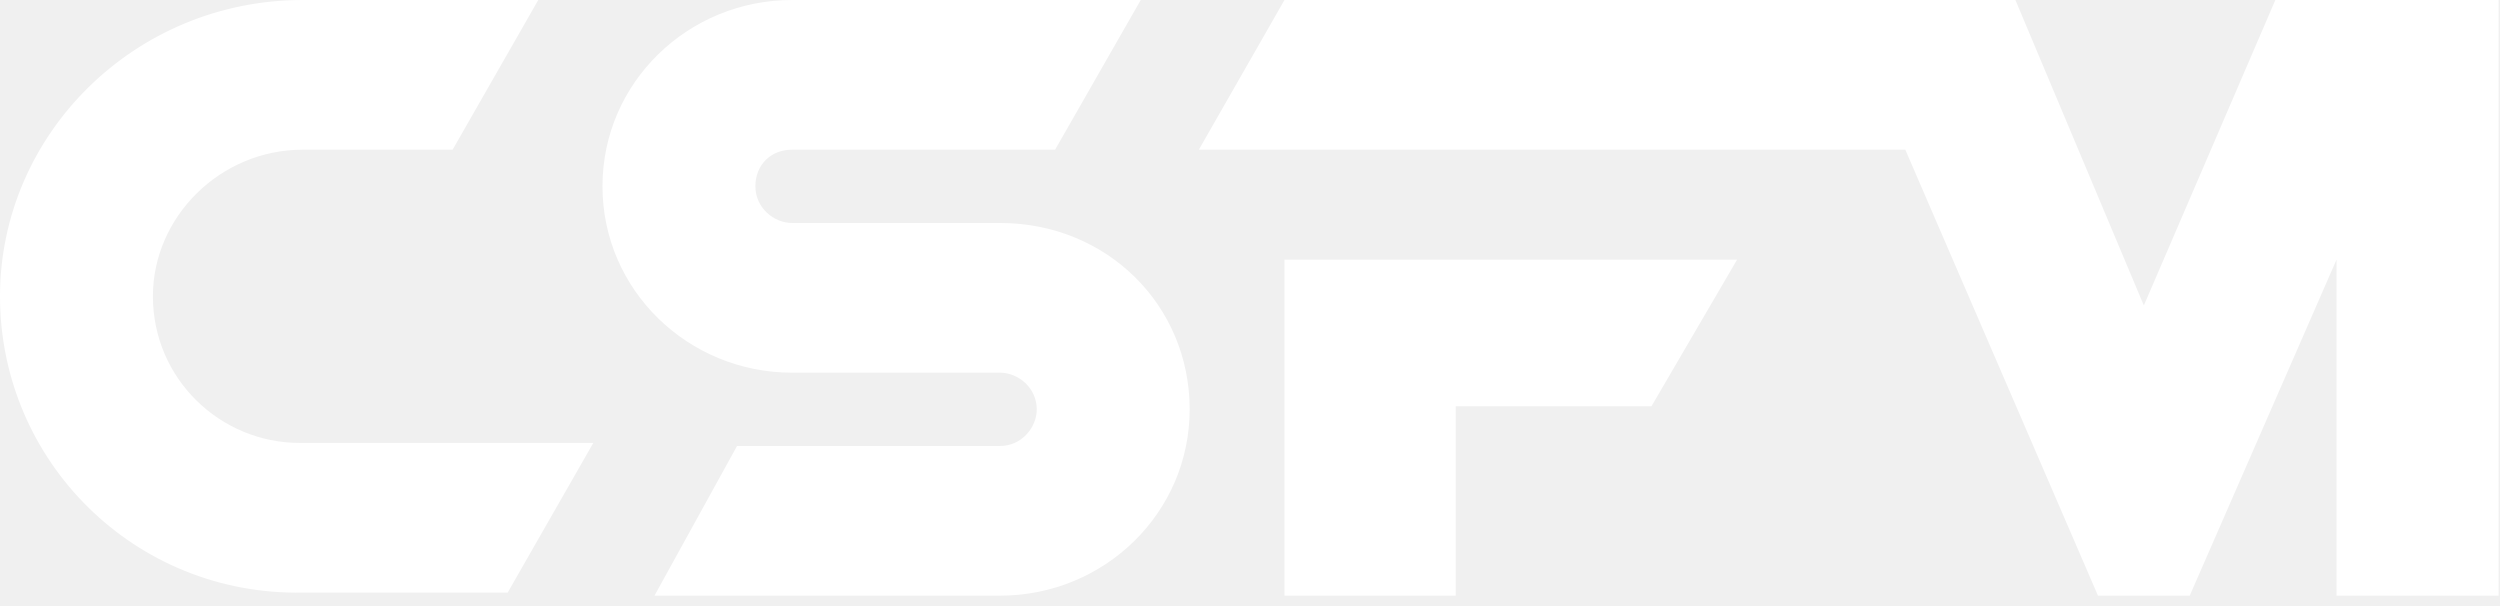
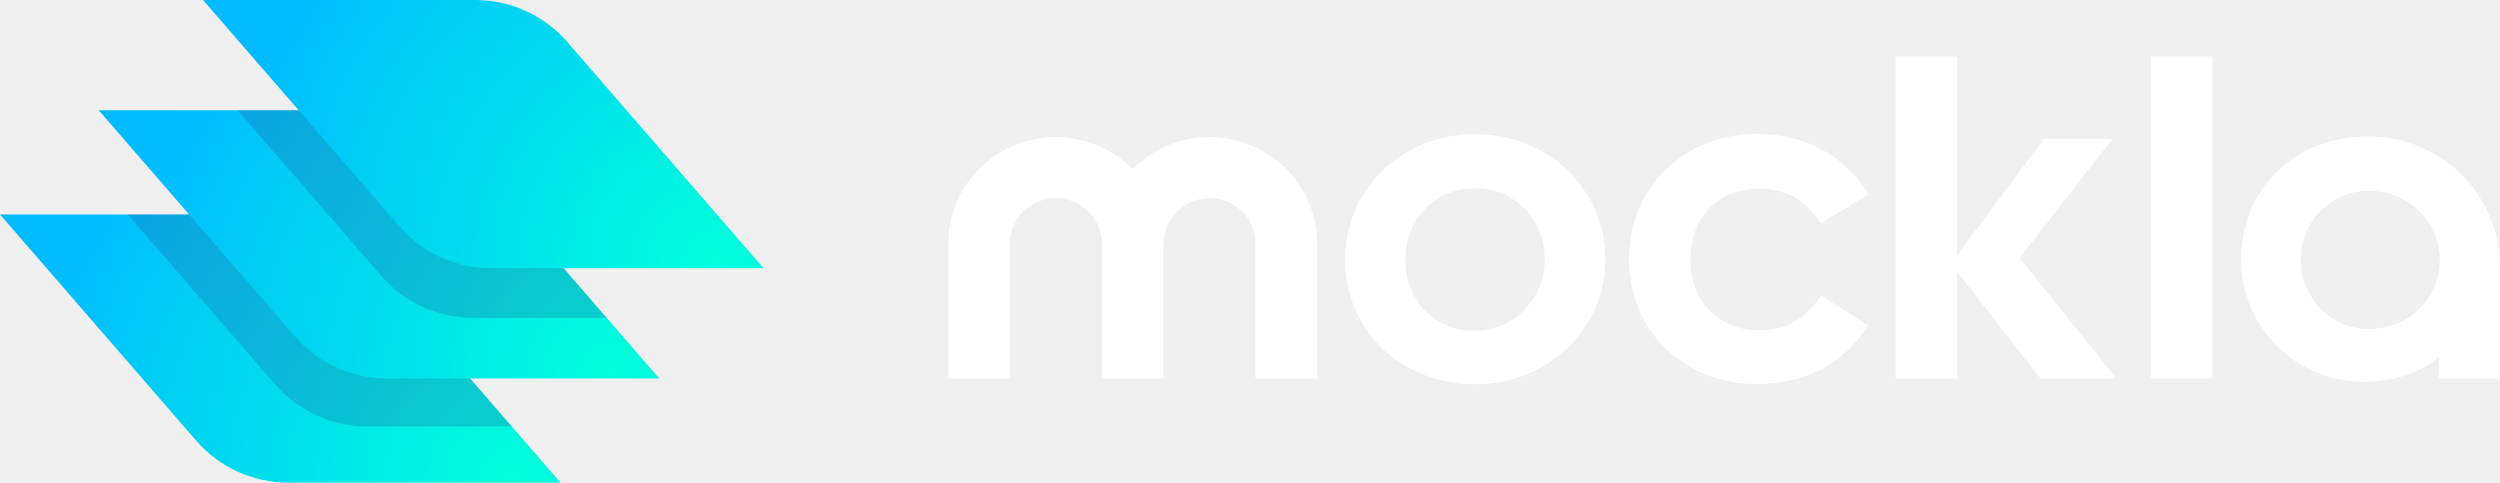
- <svg xmlns="http://www.w3.org/2000/svg" width="128" height="31" viewBox="0 0 128 31" fill="none">
-   <path d="M15.502 7.664C11.274 7.664 7.829 11.104 7.829 15.171C7.829 19.393 11.274 22.678 15.345 22.678H30.377L25.993 30.341H15.502C6.89 30.498 0 23.616 0 15.171C0 6.882 6.89 0 15.502 0H27.559L23.174 7.664H15.502ZM74.534 30.498H65.765V13.294H88.939L84.555 20.801H74.534V30.498ZM51.203 11.417H40.555C39.616 11.417 38.676 10.635 38.676 9.54C38.676 8.445 39.459 7.664 40.555 7.664H54.021L58.406 0H40.555C35.231 0 30.847 4.223 30.847 9.54C30.847 14.858 35.231 19.081 40.555 19.081H51.203C52.142 19.081 53.082 19.863 53.082 20.957C53.082 21.896 52.299 22.834 51.203 22.834H37.737L33.509 30.498H51.203C56.527 30.498 60.911 26.275 60.911 20.957C60.911 15.64 56.683 11.417 51.203 11.417ZM109.765 15.64L116.498 0H127.929V30.498H119.63V13.294L112.114 30.498H107.416L97.552 7.664H70.306H61.381L65.765 0H94.42H103.032H103.189L109.765 15.64Z" fill="white" />
+ <svg xmlns="http://www.w3.org/2000/svg" width="259" height="50" viewBox="0 0 259 50" fill="none">
+   <g clip-path="url(#clip0_207_2131)">
+     <path d="M152.813 13.896C145.272 13.896 139.356 19.595 139.356 26.872C139.356 34.241 145.144 39.806 152.813 39.806C160.388 39.806 166.312 34.123 166.312 26.872C166.312 19.595 160.379 13.896 152.813 13.896ZM152.659 34.275C148.625 34.275 145.586 31.088 145.586 26.872C145.586 22.681 148.693 19.511 152.813 19.511C156.932 19.511 160.039 22.673 160.039 26.872C160.039 31.02 156.796 34.275 152.659 34.275Z" fill="white" />
+     <path d="M188.654 30.624C187.505 32.352 185.726 34.224 182.253 34.224C178.057 34.224 175.129 31.197 175.129 26.863C175.129 22.496 177.989 19.553 182.253 19.553C185.734 19.553 187.513 21.425 188.662 23.154L193.59 20.11C191.011 16.029 187.011 13.879 182.006 13.879C174.448 13.879 168.754 19.46 168.754 26.855C168.754 34.224 174.448 39.789 182.006 39.789C187.054 39.789 190.935 37.74 193.539 33.702L188.654 30.624Z" fill="white" />
+     <path d="M219.244 39.207L209.234 26.729L218.852 14.384H211.745L202.757 26.433V5.852H196.382V39.207H202.757V28.137L211.388 39.207H219.244Z" fill="white" />
+     <path d="M229.202 5.852H222.827V39.199H229.202V5.852Z" fill="white" />
+     <path d="M259 39.207V27.631C259 20.202 252.906 14.148 245.416 14.14H245.322C237.713 14.14 232.189 19.519 232.189 26.922C232.189 33.887 237.866 39.553 244.846 39.553C247.663 39.553 250.404 38.744 252.165 37.386L252.676 36.99V39.199H259V39.207ZM245.441 34.081C241.475 34.081 238.369 30.936 238.369 26.922C238.369 22.909 241.475 19.764 245.441 19.764C249.484 19.764 252.77 22.976 252.77 26.922C252.77 30.936 249.552 34.081 245.441 34.081Z" fill="white" />
+     <path d="M125.304 20.531C127.934 20.531 130.07 22.648 130.07 25.253V39.207H136.454V25.244C136.454 19.157 131.449 14.199 125.304 14.199C122.461 14.199 119.755 15.27 117.669 17.209L117.346 17.513L117.022 17.209C114.946 15.27 112.231 14.199 109.388 14.199C103.243 14.199 98.238 19.157 98.238 25.244V39.207H104.621V25.244C104.621 22.639 106.758 20.523 109.388 20.523C112.018 20.523 114.154 22.639 114.154 25.244V39.207H120.538V25.244C120.546 22.648 122.682 20.531 125.304 20.531Z" fill="white" />
+     <path d="M29.866 50H58.064L37.731 26.56C35.339 23.803 31.858 22.218 28.19 22.218H0L20.334 45.658C22.717 48.415 26.206 50 29.866 50Z" fill="url(#paint0_radial_207_2131)" />
+     <path opacity="0.22" d="M37.731 26.56L53.017 44.182H38.063C34.394 44.182 30.913 42.597 28.521 39.84L13.235 22.218H28.189C31.858 22.218 35.348 23.803 37.731 26.56Z" fill="#2E3A87" />
+     <path d="M40.097 39.208H68.295L47.961 15.767C45.57 13.01 42.089 11.425 38.42 11.425H10.231L30.564 34.865C32.956 37.622 36.437 39.208 40.097 39.208Z" fill="url(#paint1_radial_207_2131)" />
+     <path opacity="0.22" d="M47.97 15.767L62.865 32.934H49.051C45.383 32.934 41.901 31.349 39.51 28.592L24.615 11.425H38.429C42.097 11.425 45.578 13.01 47.97 15.767Z" fill="#2E3A87" />
+     <path d="M50.898 27.782H79.096L58.762 4.342C56.371 1.585 52.889 0 49.23 0H21.032L41.365 23.44C43.748 26.197 47.238 27.782 50.898 27.782Z" fill="url(#paint2_radial_207_2131)" />
+   </g>
+   <defs>
+     <radialGradient id="paint0_radial_207_2131" cx="0" cy="0" r="1" gradientUnits="userSpaceOnUse" gradientTransform="translate(53.1279 49.4129) rotate(180) scale(52.2752 51.7861)">
+       <stop stop-color="#00FFDB" />
+       <stop offset="1" stop-color="#00BBFF" />
+     </radialGradient>
+     <radialGradient id="paint1_radial_207_2131" cx="0" cy="0" r="1" gradientUnits="userSpaceOnUse" gradientTransform="translate(63.3592 38.6201) rotate(180) scale(52.2752 51.7861)">
+       <stop stop-color="#00FFDB" />
+       <stop offset="1" stop-color="#00BBFF" />
+     </radialGradient>
+     <radialGradient id="paint2_radial_207_2131" cx="0" cy="0" r="1" gradientUnits="userSpaceOnUse" gradientTransform="translate(74.1576 27.1958) rotate(180) scale(52.2752 51.7861)">
+       <stop stop-color="#00FFDB" />
+       <stop offset="1" stop-color="#00BBFF" />
+     </radialGradient>
+     <clipPath id="clip0_207_2131">
+       <rect width="259" height="50" fill="white" />
+     </clipPath>
+   </defs>
</svg>
